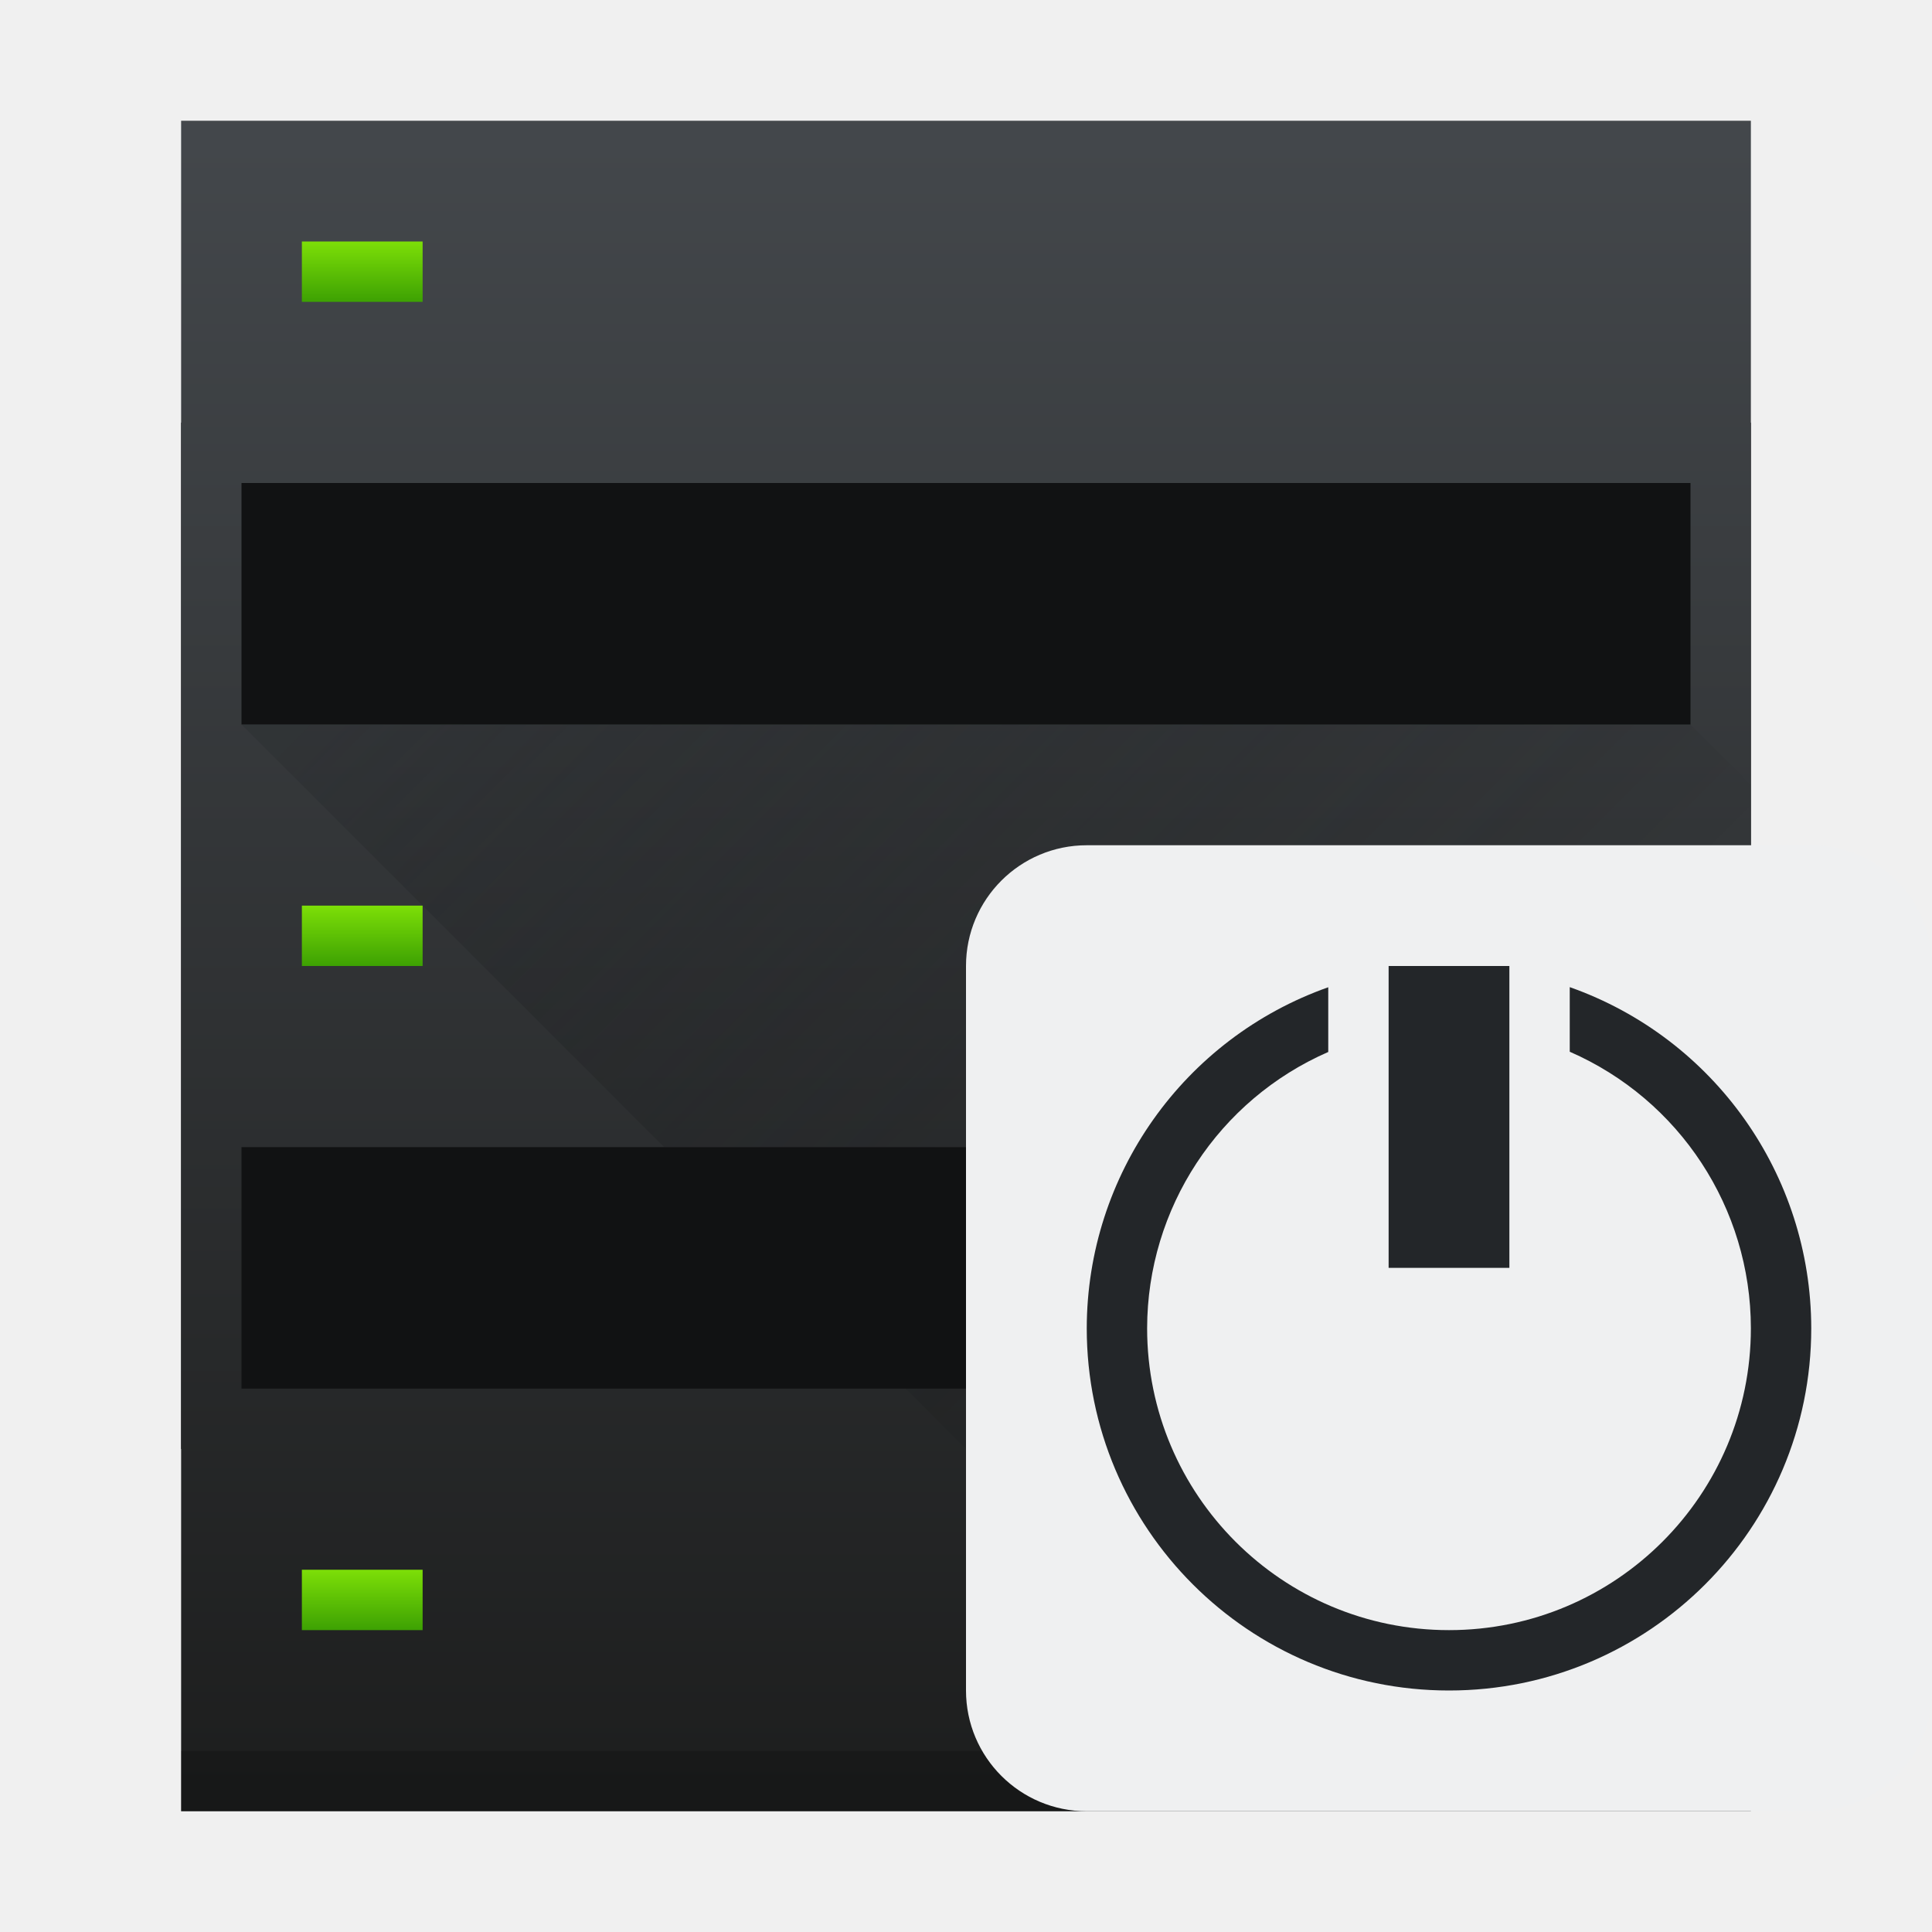
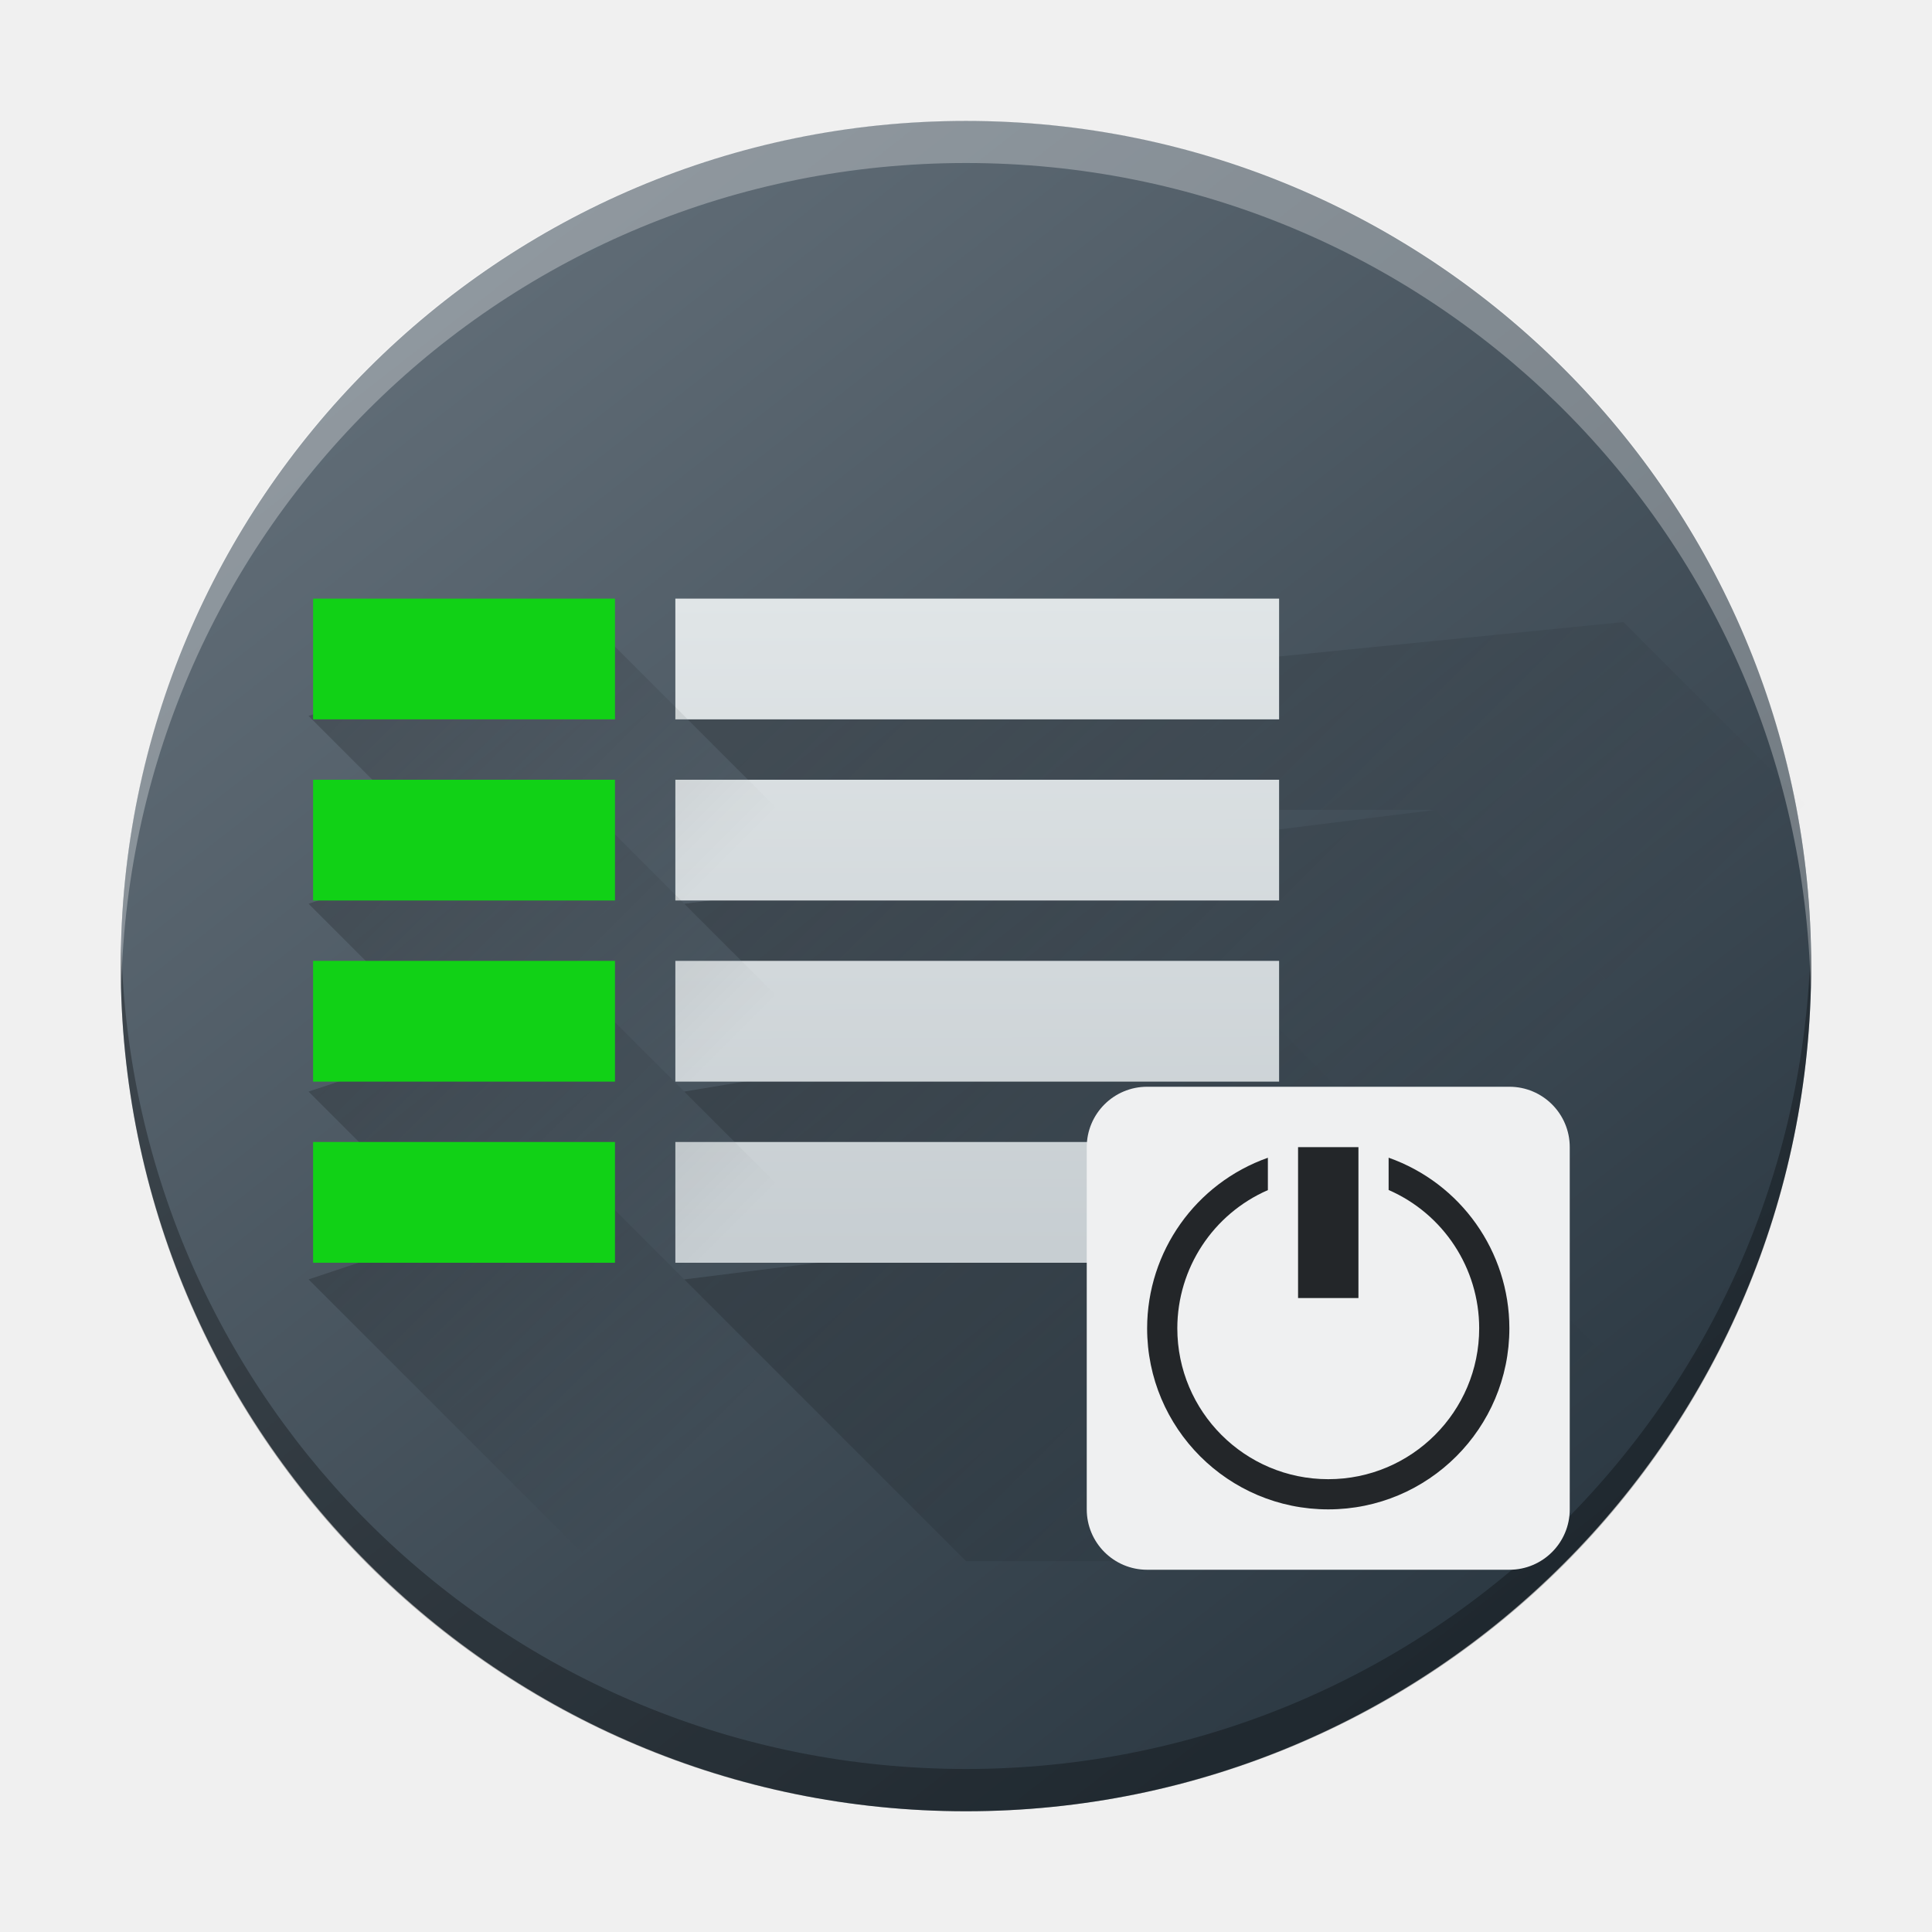
- <svg xmlns="http://www.w3.org/2000/svg" xmlns:xlink="http://www.w3.org/1999/xlink" height="32" width="32">
+ <svg xmlns="http://www.w3.org/2000/svg" xmlns:xlink="http://www.w3.org/1999/xlink" height="32" width="32" version="1.1" id="svg40">
+   <defs id="defs44">
+     <linearGradient gradientTransform="matrix(0.6999704,0,0,0.6999312,-301.9879,-350.6227)" gradientUnits="userSpaceOnUse" x2="426.695" y2="499.921" y1="547.675" id="a-6" x1="389.32">
+       <stop stop-color="#18222a" style="stop-color:#1e2b35;stop-opacity:1" id="stop216-3" />
+       <stop stop-color="#566069" offset="1" style="stop-color:#6d7983;stop-opacity:1" id="stop218" />
+     </linearGradient>
+     <linearGradient xlink:href="#e-3" id="linearGradient1270" gradientUnits="userSpaceOnUse" gradientTransform="matrix(1.555556,0,0,1.555556,0.444438,4.079778)" x1="7" y1="5" x2="13.5" y2="11.5" />
+     <linearGradient id="e-3">
+       <stop offset="0" id="stop232" />
+       <stop offset="1" stop-opacity="0" id="stop234" />
+     </linearGradient>
+     <linearGradient xlink:href="#e-3" id="linearGradient1272" gradientUnits="userSpaceOnUse" gradientTransform="matrix(1.555556,0,0,1.555556,0.444438,4.079778)" x1="7" y1="7" x2="12.454" y2="12.453" />
+     <linearGradient xlink:href="#e-3" id="linearGradient1274" gradientUnits="userSpaceOnUse" gradientTransform="matrix(1.555556,0,0,1.555556,0.444438,4.079778)" x1="7" y1="11" x2="12.454" y2="16.453" />
+     <linearGradient xlink:href="#e-3" id="linearGradient1276" gradientUnits="userSpaceOnUse" gradientTransform="matrix(1.555556,0,0,1.555556,0.444438,4.079778)" x1="7" y1="9" x2="11.5" y2="13.5" />
+     <linearGradient xlink:href="#c-6" id="linearGradient1278" gradientUnits="userSpaceOnUse" gradientTransform="matrix(3.11111,0,0,1.555556,-1200.667,-798.2726)" x1="389.571" y1="526.798" x2="389.524" y2="519.549" />
+     <linearGradient id="c-6">
+       <stop offset="0" stop-color="#c6cdd1" id="stop226" />
+       <stop offset="1" stop-color="#e0e5e7" id="stop228" />
+     </linearGradient>
+     <linearGradient xlink:href="#e-3" id="linearGradient1280" gradientUnits="userSpaceOnUse" gradientTransform="matrix(1.555556,0,0,1.555556,0.444438,4.079778)" x1="3" y1="5" x2="6" y2="8" />
+     <linearGradient xlink:href="#e-3" id="linearGradient1282" gradientUnits="userSpaceOnUse" gradientTransform="matrix(1.555556,0,0,1.555556,0.444438,4.079778)" x1="3" y1="7" x2="6" y2="10" />
+     <linearGradient xlink:href="#e-3" id="linearGradient1284" gradientUnits="userSpaceOnUse" gradientTransform="matrix(1.555556,0,0,1.555556,0.444438,4.079778)" x1="3" y1="9" x2="6" y2="12" />
+     <linearGradient xlink:href="#e-3" id="linearGradient1286" gradientUnits="userSpaceOnUse" gradientTransform="matrix(1.555556,0,0,1.555556,0.444438,4.079778)" x1="3" y1="11" x2="6" y2="14" />
+   </defs>
  <linearGradient id="b" gradientTransform="matrix(.7 0 0 .7 -.7 -1.1)" gradientUnits="userSpaceOnUse" x2="0" y1="44" y2="4">
-     <stop offset="0" stop-color="#1d1e1e" />
-     <stop offset="1" stop-color="#44484c" />
+     <stop offset="0" stop-color="#1d1e1e" id="stop2" />
+     <stop offset="1" stop-color="#44484c" id="stop4" />
  </linearGradient>
  <linearGradient id="c" x1="6" x2="6" xlink:href="#a" y1="5" y2="4" />
  <linearGradient id="a" gradientUnits="userSpaceOnUse" x2="0" y1="507.8" y2="506.8">
-     <stop offset="0" stop-color="#3da103" />
-     <stop offset="1" stop-color="#7ddf07" />
+     <stop offset="0" stop-color="#3da103" id="stop8" />
+     <stop offset="1" stop-color="#7ddf07" id="stop10" />
  </linearGradient>
  <linearGradient id="d" x1="6" x2="6" xlink:href="#a" y1="16" y2="15" />
  <linearGradient id="e" x1="6" x2="6" xlink:href="#a" y1="27" y2="26" />
  <linearGradient id="f" gradientUnits="userSpaceOnUse" x1="5" x2="18" y1="12" y2="25">
-     <stop offset="0" stop-color="#292c2f" />
-     <stop offset="1" stop-opacity="0" />
+     <stop offset="0" stop-color="#292c2f" id="stop15" />
+     <stop offset="1" stop-opacity="0" id="stop17" />
  </linearGradient>
-   <path d="M3 7h26v17H3z" fill="#111213" />
-   <path d="M3 2v28h26V2zm1 6h24v4H4zm0 11h24v4H4z" fill="url(#b)" />
-   <path d="M3 29h26v1H3z" opacity=".2" />
-   <g stroke-width=".7">
-     <path d="M5 4h2v1H5z" fill="url(#c)" />
-     <path d="M5 15h2v1H5z" fill="url(#d)" />
-     <path d="M5 26h2v1H5z" fill="url(#e)" />
-   </g>
-   <path d="M4 12l7 7h17v4H15l7 7h7V13l-1-1z" fill="url(#f)" fill-rule="evenodd" opacity=".4" />
-   <rect fill="#eff0f1" height="16" rx="2" width="16" x="16" y="14" />
-   <path d="M23 16h2v5h-2zm3 .35v1.07A5 5 0 0 1 29 22a5 5 0 0 1-5 5 5 5 0 0 1-5-5 5 5 0 0 1 3-4.576v-1.072A6 6 0 0 0 18 22a6 6 0 0 0 6 6 6 6 0 0 0 6-6 6 6 0 0 0-4-5.65z" fill="#232629" />
+   <rect width="27.999" x="-29.999" y="2.003" rx="13.999" height="27.997" transform="scale(-1,1)" style="display:inline;overflow:visible;fill:url(#a-6);stroke-width:1.96;stroke-opacity:0.55" id="rect223" ry="13.999" />
+   <path style="display:inline;overflow:visible;opacity:0.3;fill:#000000;fill-opacity:1;stroke-width:1.96;stroke-opacity:0.55" d="M 2.008,15.651 C 2.004,15.768 2,15.884 2,16.001 2,23.757 8.244,30 15.999,30 c 7.756,0 13.999,-6.243 13.999,-13.999 0,-0.117 -0.007,-0.233 -0.008,-0.35 -0.185,7.592 -6.356,13.649 -13.991,13.649 -7.638,0 -13.806,-6.057 -13.991,-13.649" id="path225" />
+   <path d="M 2.008,16.349 C 2.004,16.232 2,16.117 2,15.999 2,8.243 8.244,2 15.999,2 c 7.756,0 13.999,6.243 13.999,13.999 0,0.117 -0.007,0.233 -0.008,0.35 C 29.806,8.757 23.635,2.7 15.999,2.7 8.361,2.7 2.193,8.757 2.008,16.349" style="display:inline;overflow:visible;opacity:0.3;fill:#ffffff;fill-opacity:1;stroke-width:1.96;stroke-opacity:0.55" id="path229" />
+   <path d="m 11.333,11.858 1.556,1.556 H 23.778 l 3.111,3.111 3.111,-3.111 -3.111,-3.111 z" fill="url(#l)" opacity="0.2" id="path261-1" style="fill:url(#linearGradient1270);stroke-width:1.556" />
+   <path d="m 11.333,14.969 1.556,1.556 h 7.778 l 3.111,3.111 3.111,-3.111 -3.111,-3.111 z" fill="url(#m)" opacity="0.2" id="path263-2" style="fill:url(#linearGradient1272);stroke-width:1.556" />
+   <path d="m 23.778,19.635 -12.444,1.556 4.667,4.667 h 14 z" fill="url(#n)" opacity="0.2" id="path265-7" style="fill:url(#linearGradient1274);stroke-width:1.556" />
+   <path d="m 11.333,18.08 1.556,1.556 H 23.778 l -3.111,-3.111 z" fill="url(#o)" opacity="0.2" id="path267-0" style="fill:url(#linearGradient1276);stroke-width:1.556" />
+   <path d="m 11.186,9.915 h 10 v 2 h -10 z m 0,9 h 10 v 2 h -10 z m 0,-6 h 10 v 2 h -10 z m 0,3 h 10 v 2 h -10 z" stroke-width="2.2" id="path269-9" style="fill:url(#linearGradient1278)" />
+   <path d="m 5.111,11.858 1.556,1.556 h 3.111 l 1.556,1.556 1.556,-1.556 -3.111,-3.111 z" fill="url(#h)" opacity="0.2" id="path271-3" style="fill:url(#linearGradient1280);stroke-width:1.556" />
+   <path d="m 5.111,14.969 1.556,1.556 h 3.111 l 1.556,1.556 1.556,-1.556 -3.111,-3.111 z" fill="url(#i)" opacity="0.2" id="path273-6" style="fill:url(#linearGradient1282);stroke-width:1.556" />
+   <path d="m 5.111,18.08 1.556,1.556 h 3.111 l 1.556,1.556 1.556,-1.556 -3.111,-3.111 z" fill="url(#j)" opacity="0.2" id="path275-0" style="fill:url(#linearGradient1284);stroke-width:1.556" />
+   <path d="m 9.778,19.635 -4.667,1.556 4.667,4.667 h 6.222 z" fill="url(#k)" opacity="0.2" id="path277-6" style="fill:url(#linearGradient1286);stroke-width:1.556" />
+   <path d="m 5.186,9.915 h 5 v 2 h -5 z m 0,3 h 5 v 2 h -5 z m 0,3 h 5 v 2 h -5 z m 0,3 h 5 v 2 h -5 z" fill="#11d116" id="path279-2" style="stroke-width:1.556" />
+   <rect fill="#eff0f1" height="8" rx="1" width="8" x="18" y="18" id="rect36-5" style="stroke-width:0.5" />
+   <path d="m 21.5,19 h 1 v 2.5 h -1 z m 1.5,0.175 V 19.71 a 2.5,2.5 0 0 1 1.5,2.29 2.5,2.5 0 0 1 -2.5,2.5 2.5,2.5 0 0 1 -2.5,-2.5 2.5,2.5 0 0 1 1.5,-2.288 v -0.536 A 3,3 0 0 0 19,22 3,3 0 0 0 22,25 a 3,3 0 0 0 3,-3 3,3 0 0 0 -2,-2.825 z" fill="#232629" id="path38-3" style="stroke-width:0.5" />
</svg>
